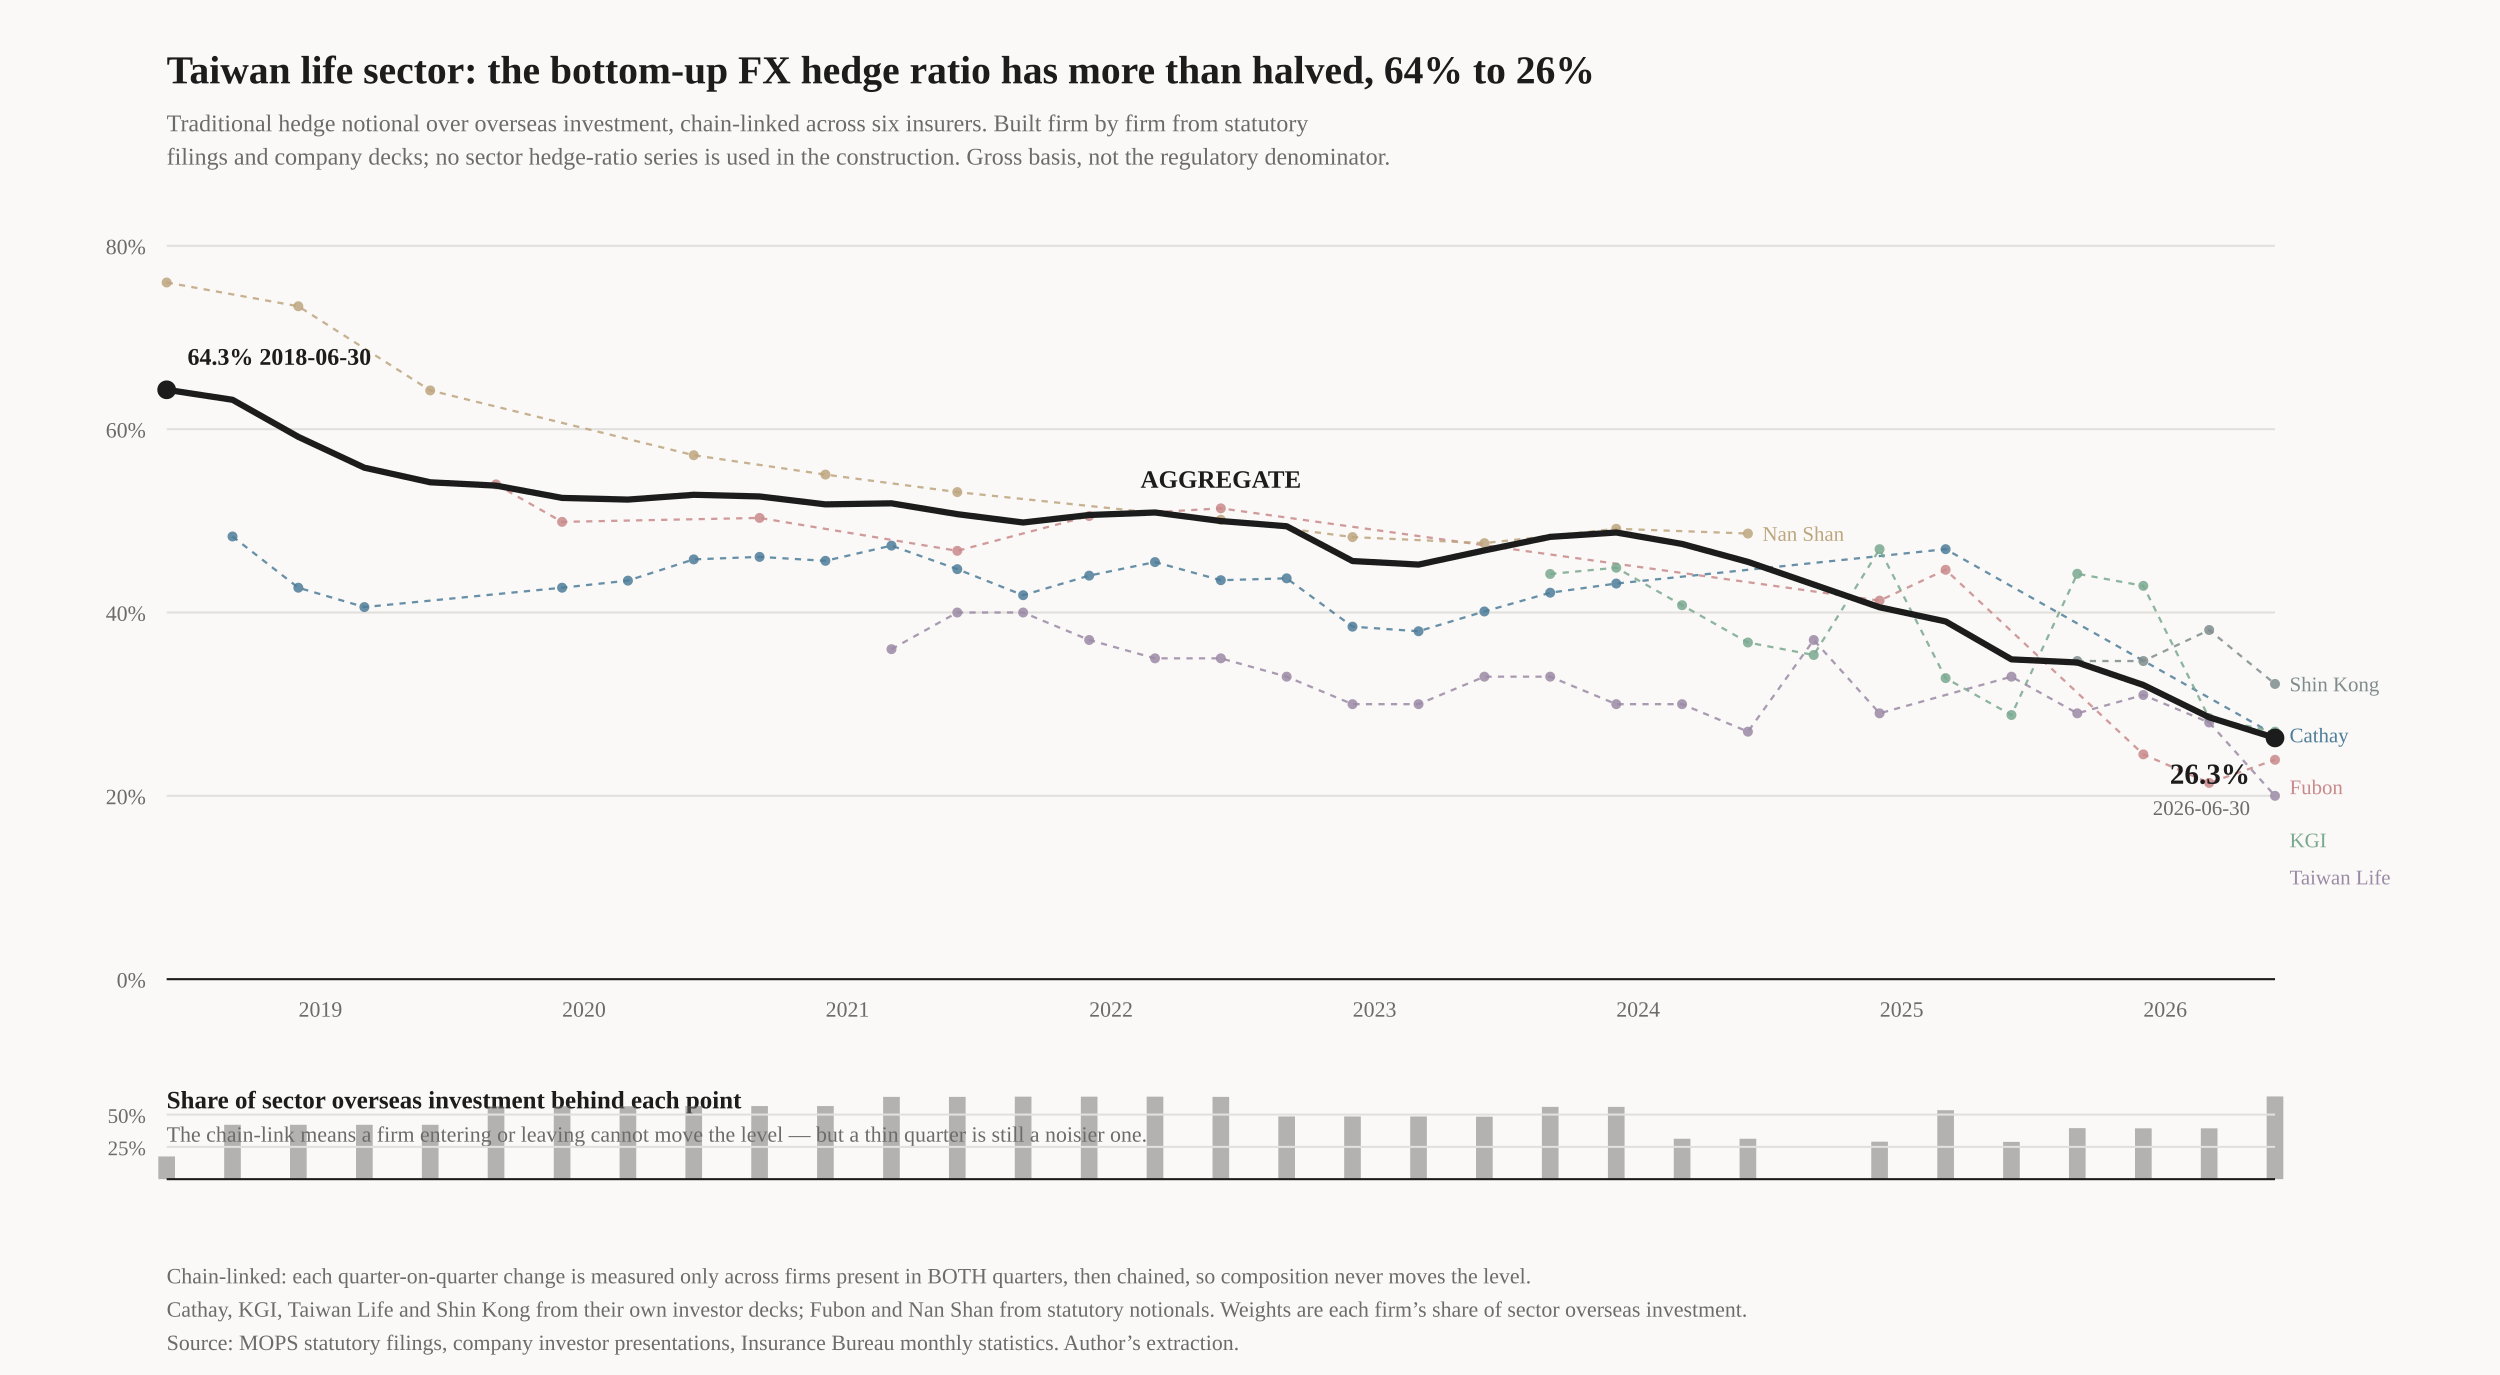
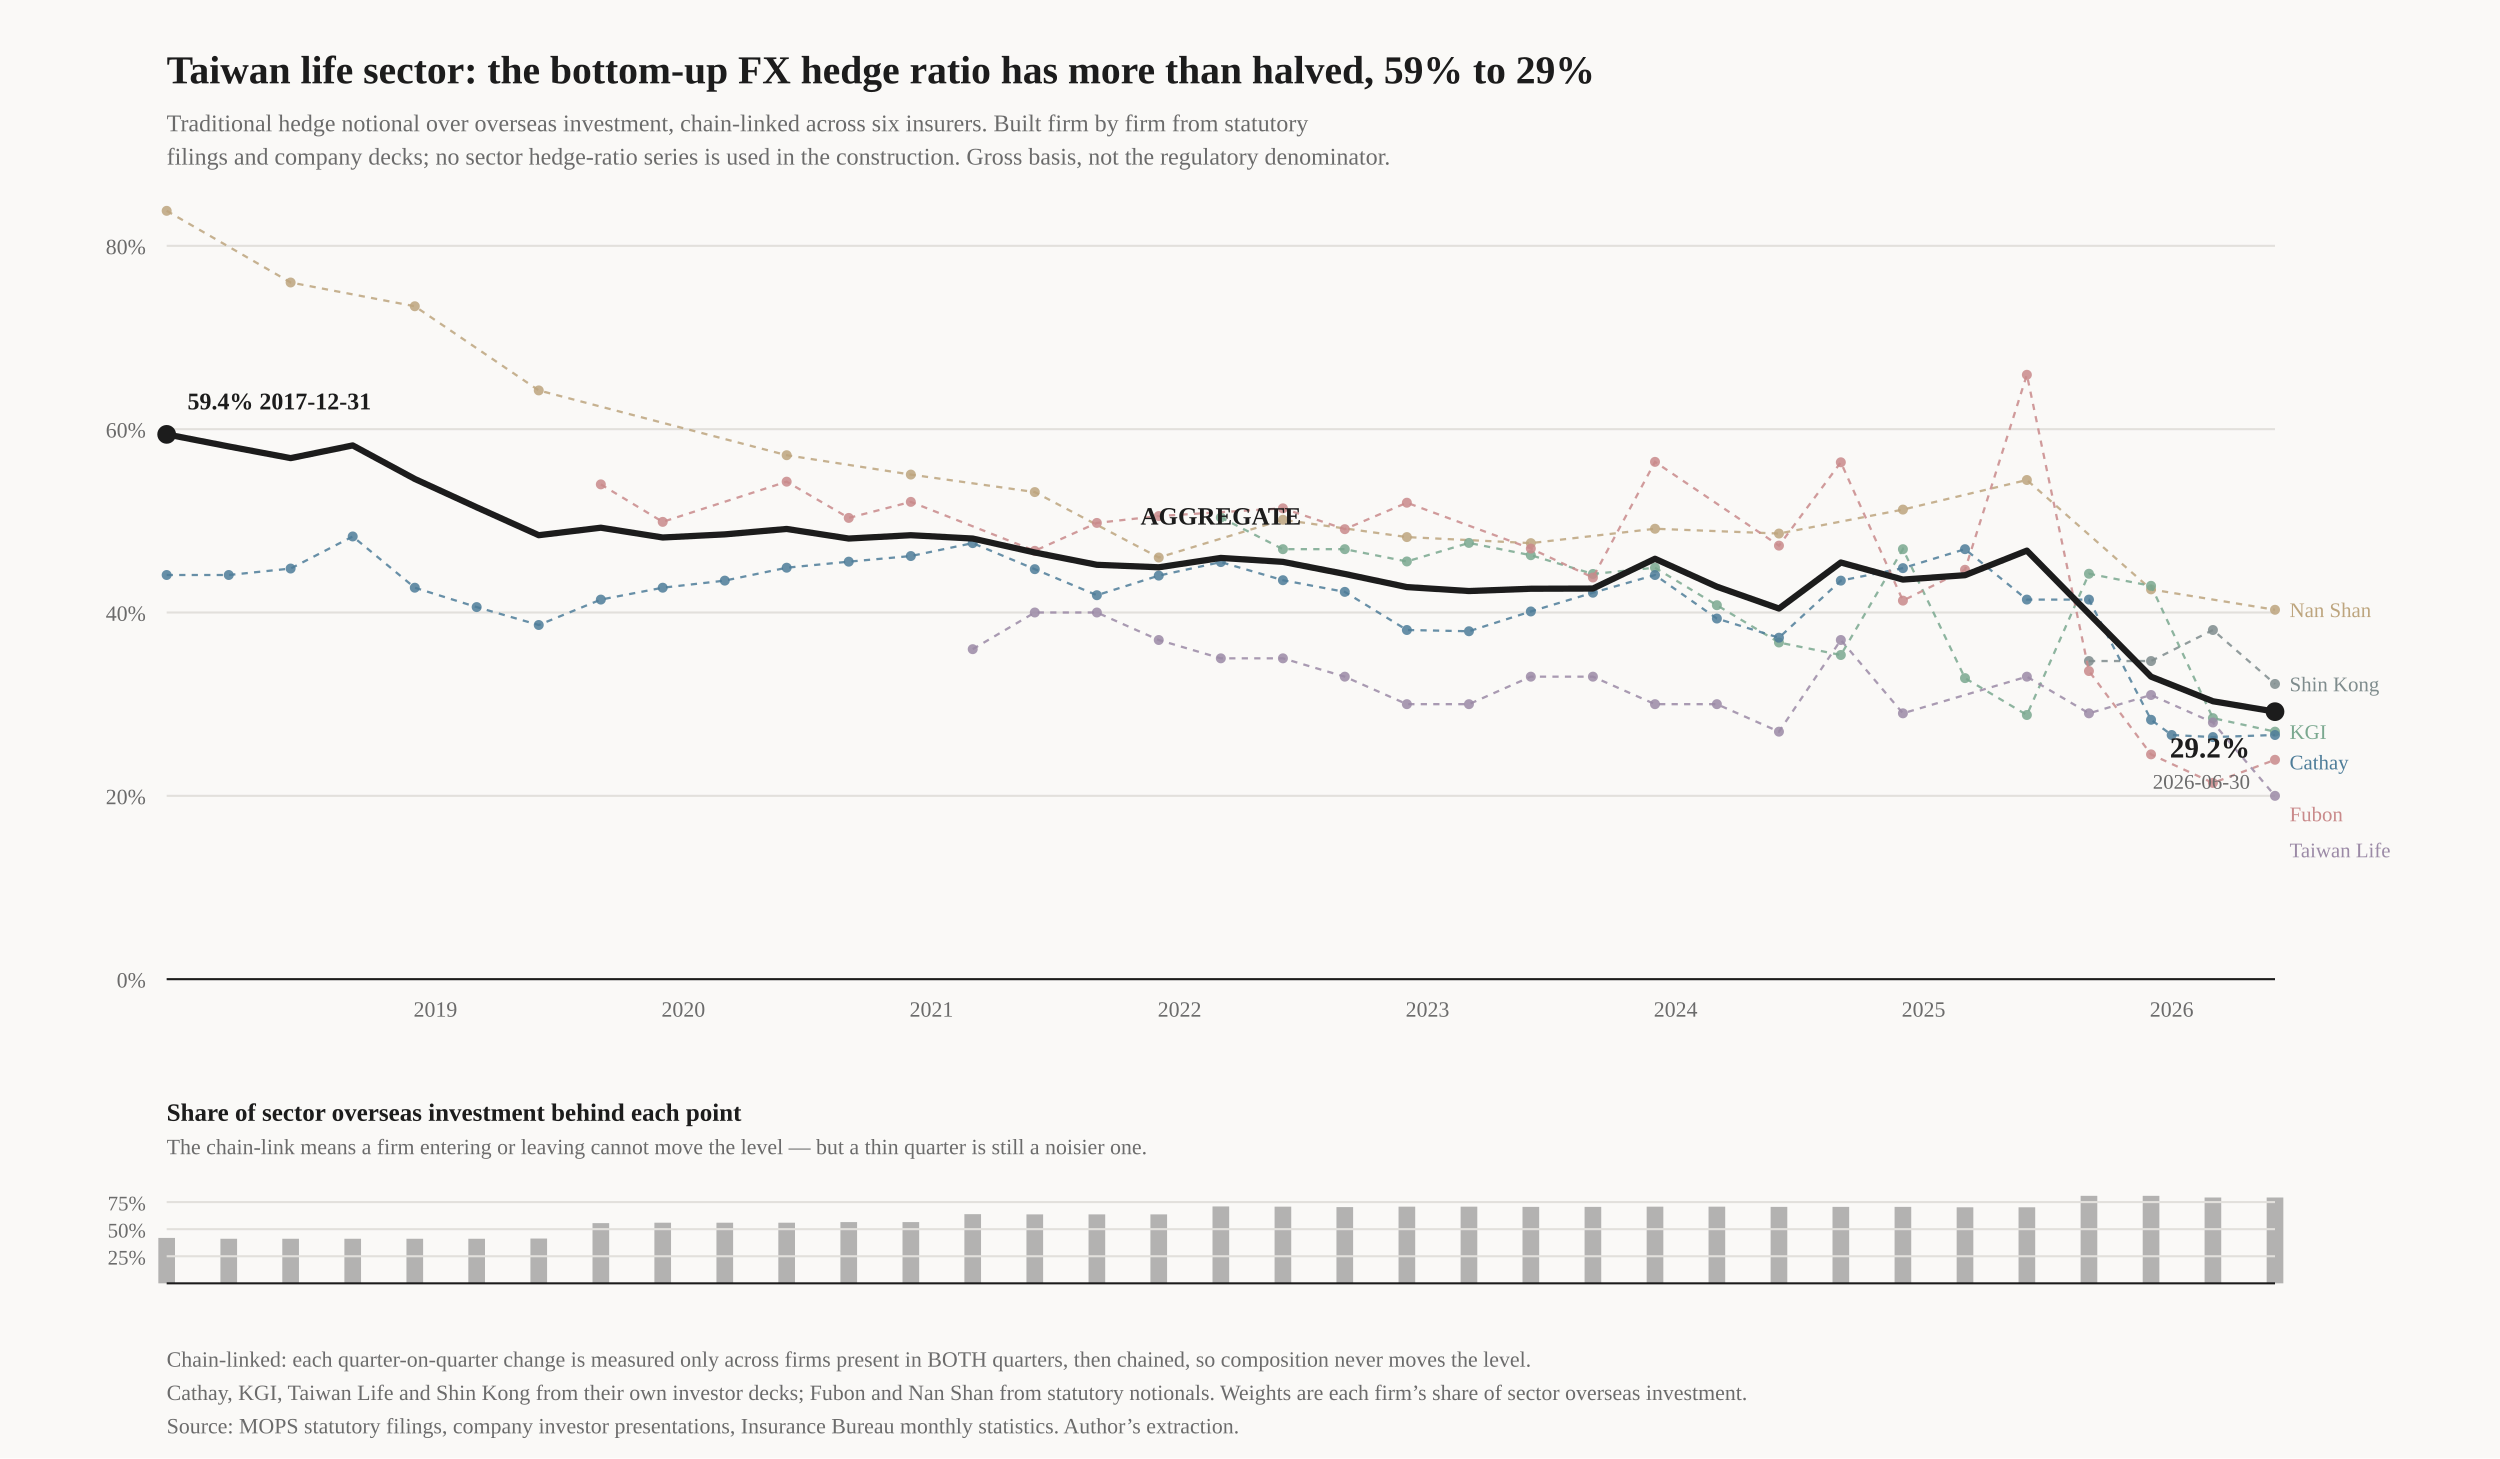
- <svg xmlns="http://www.w3.org/2000/svg" width="1200" height="660" viewBox="0 0 1200 660">
-   <rect width="1200" height="660" fill="#faf9f7" />
-   <text x="80.0" y="40.0" font-size="19" fill="#1c1c1c" text-anchor="start" font-weight="bold" font-family="Georgia,'Times New Roman',serif">Taiwan life sector: the bottom-up FX hedge ratio has more than halved, 64% to 26%</text>
+ <svg xmlns="http://www.w3.org/2000/svg" width="1200" height="700" viewBox="0 0 1200 700">
+   <rect width="1200" height="700" fill="#faf9f7" />
+   <text x="80.0" y="40.0" font-size="19" fill="#1c1c1c" text-anchor="start" font-weight="bold" font-family="Georgia,'Times New Roman',serif">Taiwan life sector: the bottom-up FX hedge ratio has more than halved, 59% to 29%</text>
  <text x="80.0" y="63.0" font-size="11.5" fill="#6b6b6b" text-anchor="start" font-weight="normal" font-family="Georgia,'Times New Roman',serif">Traditional hedge notional over overseas investment, chain-linked across six insurers. Built firm by firm from statutory</text>
  <text x="80.0" y="79.0" font-size="11.5" fill="#6b6b6b" text-anchor="start" font-weight="normal" font-family="Georgia,'Times New Roman',serif">filings and company decks; no sector hedge-ratio series is used in the construction. Gross basis, not the regulatory denominator.</text>
  <line x1="80" y1="470.0" x2="1092" y2="470.0" stroke="#e2e0dc" stroke-width="1" />
  <text x="70.0" y="474.0" font-size="10.5" fill="#6b6b6b" text-anchor="end" font-weight="normal" font-family="Georgia,'Times New Roman',serif">0%</text>
  <line x1="80" y1="382.0" x2="1092" y2="382.0" stroke="#e2e0dc" stroke-width="1" />
  <text x="70.0" y="386.0" font-size="10.5" fill="#6b6b6b" text-anchor="end" font-weight="normal" font-family="Georgia,'Times New Roman',serif">20%</text>
  <line x1="80" y1="294.0" x2="1092" y2="294.0" stroke="#e2e0dc" stroke-width="1" />
  <text x="70.0" y="298.0" font-size="10.5" fill="#6b6b6b" text-anchor="end" font-weight="normal" font-family="Georgia,'Times New Roman',serif">40%</text>
  <line x1="80" y1="206.0" x2="1092" y2="206.0" stroke="#e2e0dc" stroke-width="1" />
  <text x="70.0" y="210.0" font-size="10.5" fill="#6b6b6b" text-anchor="end" font-weight="normal" font-family="Georgia,'Times New Roman',serif">60%</text>
  <line x1="80" y1="118.0" x2="1092" y2="118.0" stroke="#e2e0dc" stroke-width="1" />
  <text x="70.0" y="122.0" font-size="10.5" fill="#6b6b6b" text-anchor="end" font-weight="normal" font-family="Georgia,'Times New Roman',serif">80%</text>
-   <text x="153.8" y="488.0" font-size="10.5" fill="#6b6b6b" text-anchor="middle" font-weight="normal" font-family="Georgia,'Times New Roman',serif">2019</text>
-   <text x="280.3" y="488.0" font-size="10.5" fill="#6b6b6b" text-anchor="middle" font-weight="normal" font-family="Georgia,'Times New Roman',serif">2020</text>
-   <text x="406.8" y="488.0" font-size="10.5" fill="#6b6b6b" text-anchor="middle" font-weight="normal" font-family="Georgia,'Times New Roman',serif">2021</text>
-   <text x="533.3" y="488.0" font-size="10.5" fill="#6b6b6b" text-anchor="middle" font-weight="normal" font-family="Georgia,'Times New Roman',serif">2022</text>
-   <text x="659.8" y="488.0" font-size="10.5" fill="#6b6b6b" text-anchor="middle" font-weight="normal" font-family="Georgia,'Times New Roman',serif">2023</text>
-   <text x="786.3" y="488.0" font-size="10.5" fill="#6b6b6b" text-anchor="middle" font-weight="normal" font-family="Georgia,'Times New Roman',serif">2024</text>
-   <text x="912.8" y="488.0" font-size="10.5" fill="#6b6b6b" text-anchor="middle" font-weight="normal" font-family="Georgia,'Times New Roman',serif">2025</text>
-   <text x="1039.3" y="488.0" font-size="10.5" fill="#6b6b6b" text-anchor="middle" font-weight="normal" font-family="Georgia,'Times New Roman',serif">2026</text>
+   <text x="209.0" y="488.0" font-size="10.5" fill="#6b6b6b" text-anchor="middle" font-weight="normal" font-family="Georgia,'Times New Roman',serif">2019</text>
+   <text x="328.0" y="488.0" font-size="10.5" fill="#6b6b6b" text-anchor="middle" font-weight="normal" font-family="Georgia,'Times New Roman',serif">2020</text>
+   <text x="447.1" y="488.0" font-size="10.5" fill="#6b6b6b" text-anchor="middle" font-weight="normal" font-family="Georgia,'Times New Roman',serif">2021</text>
+   <text x="566.2" y="488.0" font-size="10.5" fill="#6b6b6b" text-anchor="middle" font-weight="normal" font-family="Georgia,'Times New Roman',serif">2022</text>
+   <text x="685.2" y="488.0" font-size="10.5" fill="#6b6b6b" text-anchor="middle" font-weight="normal" font-family="Georgia,'Times New Roman',serif">2023</text>
+   <text x="804.3" y="488.0" font-size="10.5" fill="#6b6b6b" text-anchor="middle" font-weight="normal" font-family="Georgia,'Times New Roman',serif">2024</text>
+   <text x="923.3" y="488.0" font-size="10.5" fill="#6b6b6b" text-anchor="middle" font-weight="normal" font-family="Georgia,'Times New Roman',serif">2025</text>
+   <text x="1042.4" y="488.0" font-size="10.5" fill="#6b6b6b" text-anchor="middle" font-weight="normal" font-family="Georgia,'Times New Roman',serif">2026</text>
  <line x1="80" y1="470" x2="1092" y2="470" stroke="#1c1c1c" stroke-width="1" />
-   <polyline points="111.6,257.5 143.2,282.1 174.9,291.4 269.8,282.1 301.4,278.7 333.0,268.5 364.6,267.3 396.2,269.2 427.9,261.9 459.5,273.2 491.1,285.7 522.8,276.3 554.4,269.8 586.0,278.5 617.6,277.6 649.2,300.8 680.9,303.0 712.5,293.5 744.1,284.5 775.8,280.1 933.9,263.6 1092.0,352.8" fill="none" stroke="#4e7d99" stroke-width="1.1" stroke-dasharray="3 3" opacity="0.85" />
-   <circle cx="111.6" cy="257.5" r="2.4" fill="#4e7d99" opacity="0.85" />
-   <circle cx="143.2" cy="282.1" r="2.4" fill="#4e7d99" opacity="0.85" />
-   <circle cx="174.9" cy="291.4" r="2.4" fill="#4e7d99" opacity="0.85" />
-   <circle cx="269.8" cy="282.1" r="2.4" fill="#4e7d99" opacity="0.85" />
-   <circle cx="301.4" cy="278.7" r="2.4" fill="#4e7d99" opacity="0.85" />
-   <circle cx="333.0" cy="268.5" r="2.4" fill="#4e7d99" opacity="0.85" />
-   <circle cx="364.6" cy="267.3" r="2.4" fill="#4e7d99" opacity="0.85" />
-   <circle cx="396.2" cy="269.2" r="2.4" fill="#4e7d99" opacity="0.85" />
-   <circle cx="427.9" cy="261.9" r="2.4" fill="#4e7d99" opacity="0.85" />
-   <circle cx="459.5" cy="273.2" r="2.4" fill="#4e7d99" opacity="0.85" />
-   <circle cx="491.1" cy="285.7" r="2.4" fill="#4e7d99" opacity="0.85" />
-   <circle cx="522.8" cy="276.3" r="2.4" fill="#4e7d99" opacity="0.85" />
-   <circle cx="554.4" cy="269.8" r="2.4" fill="#4e7d99" opacity="0.85" />
-   <circle cx="586.0" cy="278.5" r="2.4" fill="#4e7d99" opacity="0.85" />
-   <circle cx="617.6" cy="277.6" r="2.4" fill="#4e7d99" opacity="0.85" />
-   <circle cx="649.2" cy="300.8" r="2.4" fill="#4e7d99" opacity="0.85" />
-   <circle cx="680.9" cy="303.0" r="2.4" fill="#4e7d99" opacity="0.85" />
-   <circle cx="712.5" cy="293.5" r="2.4" fill="#4e7d99" opacity="0.85" />
-   <circle cx="744.1" cy="284.5" r="2.4" fill="#4e7d99" opacity="0.85" />
-   <circle cx="775.8" cy="280.1" r="2.4" fill="#4e7d99" opacity="0.85" />
-   <circle cx="933.9" cy="263.6" r="2.4" fill="#4e7d99" opacity="0.85" />
-   <circle cx="1092.0" cy="352.8" r="2.4" fill="#4e7d99" opacity="0.85" />
-   <text x="1099.0" y="356.3" font-size="10" fill="#4e7d99" text-anchor="start" font-weight="normal" font-family="Georgia,'Times New Roman',serif">Cathay</text>
-   <polyline points="238.1,232.5 269.8,250.5 364.6,248.6 459.5,264.4 522.8,247.7 586.0,244.0 902.2,288.3 933.9,273.5 1028.8,362.1 1060.4,375.8 1092.0,364.7" fill="none" stroke="#c98a8b" stroke-width="1.1" stroke-dasharray="3 3" opacity="0.85" />
-   <circle cx="238.1" cy="232.5" r="2.4" fill="#c98a8b" opacity="0.85" />
-   <circle cx="269.8" cy="250.5" r="2.4" fill="#c98a8b" opacity="0.85" />
-   <circle cx="364.6" cy="248.6" r="2.4" fill="#c98a8b" opacity="0.85" />
-   <circle cx="459.5" cy="264.4" r="2.4" fill="#c98a8b" opacity="0.85" />
-   <circle cx="522.8" cy="247.7" r="2.4" fill="#c98a8b" opacity="0.85" />
-   <circle cx="586.0" cy="244.0" r="2.4" fill="#c98a8b" opacity="0.85" />
-   <circle cx="902.2" cy="288.3" r="2.4" fill="#c98a8b" opacity="0.85" />
-   <circle cx="933.9" cy="273.5" r="2.4" fill="#c98a8b" opacity="0.85" />
-   <circle cx="1028.8" cy="362.1" r="2.4" fill="#c98a8b" opacity="0.85" />
-   <circle cx="1060.4" cy="375.8" r="2.4" fill="#c98a8b" opacity="0.85" />
-   <circle cx="1092.0" cy="364.7" r="2.4" fill="#c98a8b" opacity="0.85" />
-   <text x="1099.0" y="381.2" font-size="10" fill="#c98a8b" text-anchor="start" font-weight="normal" font-family="Georgia,'Times New Roman',serif">Fubon</text>
-   <polyline points="744.1,275.5 775.8,272.5 807.4,290.5 839.0,308.4 870.6,314.4 902.2,263.6 933.9,325.5 965.5,343.2 997.1,275.4 1028.8,281.2 1060.4,344.7 1092.0,351.2" fill="none" stroke="#7aa88f" stroke-width="1.1" stroke-dasharray="3 3" opacity="0.85" />
-   <circle cx="744.1" cy="275.5" r="2.4" fill="#7aa88f" opacity="0.85" />
-   <circle cx="775.8" cy="272.5" r="2.4" fill="#7aa88f" opacity="0.85" />
-   <circle cx="807.4" cy="290.5" r="2.4" fill="#7aa88f" opacity="0.85" />
-   <circle cx="839.0" cy="308.4" r="2.4" fill="#7aa88f" opacity="0.85" />
-   <circle cx="870.6" cy="314.4" r="2.4" fill="#7aa88f" opacity="0.85" />
-   <circle cx="902.2" cy="263.6" r="2.4" fill="#7aa88f" opacity="0.85" />
-   <circle cx="933.9" cy="325.5" r="2.4" fill="#7aa88f" opacity="0.85" />
-   <circle cx="965.5" cy="343.2" r="2.4" fill="#7aa88f" opacity="0.85" />
-   <circle cx="997.1" cy="275.4" r="2.4" fill="#7aa88f" opacity="0.85" />
-   <circle cx="1028.8" cy="281.2" r="2.4" fill="#7aa88f" opacity="0.85" />
-   <circle cx="1060.4" cy="344.7" r="2.4" fill="#7aa88f" opacity="0.85" />
-   <circle cx="1092.0" cy="351.2" r="2.4" fill="#7aa88f" opacity="0.85" />
-   <text x="1099.0" y="406.7" font-size="10" fill="#7aa88f" text-anchor="start" font-weight="normal" font-family="Georgia,'Times New Roman',serif">KGI</text>
-   <polyline points="80.0,135.6 143.2,147.0 206.5,187.4 333.0,218.5 396.2,227.8 459.5,236.2 586.0,249.5 649.2,257.8 712.5,260.7 775.8,253.8 839.0,256.1" fill="none" stroke="#bda57e" stroke-width="1.1" stroke-dasharray="3 3" opacity="0.85" />
-   <circle cx="80.0" cy="135.6" r="2.4" fill="#bda57e" opacity="0.85" />
-   <circle cx="143.2" cy="147.0" r="2.4" fill="#bda57e" opacity="0.85" />
-   <circle cx="206.5" cy="187.4" r="2.4" fill="#bda57e" opacity="0.85" />
-   <circle cx="333.0" cy="218.5" r="2.4" fill="#bda57e" opacity="0.85" />
-   <circle cx="396.2" cy="227.8" r="2.4" fill="#bda57e" opacity="0.85" />
-   <circle cx="459.5" cy="236.2" r="2.4" fill="#bda57e" opacity="0.85" />
-   <circle cx="586.0" cy="249.5" r="2.4" fill="#bda57e" opacity="0.85" />
-   <circle cx="649.2" cy="257.8" r="2.4" fill="#bda57e" opacity="0.85" />
-   <circle cx="712.5" cy="260.7" r="2.4" fill="#bda57e" opacity="0.85" />
-   <circle cx="775.8" cy="253.8" r="2.4" fill="#bda57e" opacity="0.85" />
-   <circle cx="839.0" cy="256.1" r="2.4" fill="#bda57e" opacity="0.85" />
-   <text x="846.0" y="259.6" font-size="10" fill="#bda57e" text-anchor="start" font-weight="normal" font-family="Georgia,'Times New Roman',serif">Nan Shan</text>
-   <polyline points="427.9,311.6 459.5,294.0 491.1,294.0 522.8,307.2 554.4,316.0 586.0,316.0 617.6,324.8 649.2,338.0 680.9,338.0 712.5,324.8 744.1,324.8 775.8,338.0 807.4,338.0 839.0,351.2 870.6,307.2 902.2,342.4 965.5,324.8 997.1,342.4 1028.8,333.6 1060.4,346.8 1092.0,382.0" fill="none" stroke="#9b8aa6" stroke-width="1.1" stroke-dasharray="3 3" opacity="0.85" />
-   <circle cx="427.9" cy="311.6" r="2.4" fill="#9b8aa6" opacity="0.85" />
-   <circle cx="459.5" cy="294.0" r="2.4" fill="#9b8aa6" opacity="0.85" />
-   <circle cx="491.1" cy="294.0" r="2.4" fill="#9b8aa6" opacity="0.85" />
-   <circle cx="522.8" cy="307.2" r="2.4" fill="#9b8aa6" opacity="0.85" />
-   <circle cx="554.4" cy="316.0" r="2.4" fill="#9b8aa6" opacity="0.85" />
-   <circle cx="586.0" cy="316.0" r="2.4" fill="#9b8aa6" opacity="0.85" />
-   <circle cx="617.6" cy="324.8" r="2.4" fill="#9b8aa6" opacity="0.85" />
-   <circle cx="649.2" cy="338.0" r="2.4" fill="#9b8aa6" opacity="0.85" />
-   <circle cx="680.9" cy="338.0" r="2.4" fill="#9b8aa6" opacity="0.85" />
-   <circle cx="712.5" cy="324.8" r="2.4" fill="#9b8aa6" opacity="0.85" />
-   <circle cx="744.1" cy="324.8" r="2.4" fill="#9b8aa6" opacity="0.85" />
-   <circle cx="775.8" cy="338.0" r="2.4" fill="#9b8aa6" opacity="0.85" />
-   <circle cx="807.4" cy="338.0" r="2.4" fill="#9b8aa6" opacity="0.85" />
-   <circle cx="839.0" cy="351.2" r="2.4" fill="#9b8aa6" opacity="0.85" />
-   <circle cx="870.6" cy="307.2" r="2.4" fill="#9b8aa6" opacity="0.85" />
-   <circle cx="902.2" cy="342.4" r="2.4" fill="#9b8aa6" opacity="0.85" />
-   <circle cx="965.5" cy="324.8" r="2.4" fill="#9b8aa6" opacity="0.85" />
-   <circle cx="997.1" cy="342.4" r="2.4" fill="#9b8aa6" opacity="0.85" />
-   <circle cx="1028.8" cy="333.6" r="2.4" fill="#9b8aa6" opacity="0.85" />
-   <circle cx="1060.4" cy="346.8" r="2.4" fill="#9b8aa6" opacity="0.85" />
-   <circle cx="1092.0" cy="382.0" r="2.4" fill="#9b8aa6" opacity="0.85" />
-   <text x="1099.0" y="424.5" font-size="10" fill="#9b8aa6" text-anchor="start" font-weight="normal" font-family="Georgia,'Times New Roman',serif">Taiwan Life</text>
-   <polyline points="997.1,317.3 1028.8,317.3 1060.4,302.4 1092.0,328.3" fill="none" stroke="#7f8c8d" stroke-width="1.1" stroke-dasharray="3 3" opacity="0.85" />
-   <circle cx="997.1" cy="317.3" r="2.4" fill="#7f8c8d" opacity="0.85" />
-   <circle cx="1028.8" cy="317.3" r="2.4" fill="#7f8c8d" opacity="0.85" />
-   <circle cx="1060.4" cy="302.4" r="2.4" fill="#7f8c8d" opacity="0.85" />
+   <polyline points="80.0,101.2 139.5,135.6 199.1,147.0 258.6,187.4 377.6,218.5 437.2,227.8 496.7,236.2 556.2,267.6 615.8,249.5 675.3,257.8 734.8,260.7 794.4,253.8 853.9,256.1 913.4,244.6 972.9,230.4 1032.5,282.9 1092.0,292.7" fill="none" stroke="#bda57e" stroke-width="1.1" stroke-dasharray="3 3" opacity="0.85" />
+   <circle cx="80.0" cy="101.2" r="2.4" fill="#bda57e" opacity="0.85" />
+   <circle cx="139.5" cy="135.6" r="2.4" fill="#bda57e" opacity="0.85" />
+   <circle cx="199.1" cy="147.0" r="2.4" fill="#bda57e" opacity="0.85" />
+   <circle cx="258.6" cy="187.4" r="2.4" fill="#bda57e" opacity="0.85" />
+   <circle cx="377.6" cy="218.5" r="2.4" fill="#bda57e" opacity="0.85" />
+   <circle cx="437.2" cy="227.8" r="2.4" fill="#bda57e" opacity="0.85" />
+   <circle cx="496.7" cy="236.2" r="2.4" fill="#bda57e" opacity="0.85" />
+   <circle cx="556.2" cy="267.6" r="2.4" fill="#bda57e" opacity="0.85" />
+   <circle cx="615.8" cy="249.5" r="2.4" fill="#bda57e" opacity="0.85" />
+   <circle cx="675.3" cy="257.8" r="2.4" fill="#bda57e" opacity="0.85" />
+   <circle cx="734.8" cy="260.7" r="2.4" fill="#bda57e" opacity="0.85" />
+   <circle cx="794.4" cy="253.8" r="2.4" fill="#bda57e" opacity="0.85" />
+   <circle cx="853.9" cy="256.1" r="2.4" fill="#bda57e" opacity="0.85" />
+   <circle cx="913.4" cy="244.6" r="2.4" fill="#bda57e" opacity="0.85" />
+   <circle cx="972.9" cy="230.4" r="2.4" fill="#bda57e" opacity="0.85" />
+   <circle cx="1032.5" cy="282.9" r="2.4" fill="#bda57e" opacity="0.85" />
+   <circle cx="1092.0" cy="292.7" r="2.4" fill="#bda57e" opacity="0.85" />
+   <text x="1099.0" y="296.2" font-size="10" fill="#bda57e" text-anchor="start" font-weight="normal" font-family="Georgia,'Times New Roman',serif">Nan Shan</text>
+   <polyline points="1002.7,317.3 1032.5,317.3 1062.2,302.4 1092.0,328.3" fill="none" stroke="#7f8c8d" stroke-width="1.1" stroke-dasharray="3 3" opacity="0.85" />
+   <circle cx="1002.7" cy="317.3" r="2.4" fill="#7f8c8d" opacity="0.85" />
+   <circle cx="1032.5" cy="317.3" r="2.4" fill="#7f8c8d" opacity="0.85" />
+   <circle cx="1062.2" cy="302.4" r="2.4" fill="#7f8c8d" opacity="0.85" />
  <circle cx="1092.0" cy="328.3" r="2.4" fill="#7f8c8d" opacity="0.85" />
  <text x="1099.0" y="331.8" font-size="10" fill="#7f8c8d" text-anchor="start" font-weight="normal" font-family="Georgia,'Times New Roman',serif">Shin Kong</text>
-   <polyline points="80.0,187.1 111.6,191.9 143.2,209.7 174.9,224.5 206.5,231.5 238.1,233.1 269.8,239.0 301.4,239.8 333.0,237.5 364.6,238.3 396.2,242.1 427.9,241.6 459.5,246.8 491.1,250.8 522.8,247.2 554.4,246.0 586.0,250.1 617.6,252.6 649.2,269.3 680.9,271.0 712.5,264.2 744.1,257.7 775.8,255.6 807.4,261.1 839.0,269.7 902.2,291.5 933.9,298.3 965.5,316.5 997.1,318.0 1028.8,328.8 1060.4,344.3 1092.0,354.2" fill="none" stroke="#1c1c1c" stroke-width="3" stroke-linejoin="round" />
-   <circle cx="80.0" cy="187.1" r="4.5" fill="#1c1c1c" />
-   <circle cx="1092.0" cy="354.2" r="4.5" fill="#1c1c1c" />
-   <text x="90.0" y="175.1" font-size="11.5" fill="#1c1c1c" text-anchor="start" font-weight="bold" font-family="Georgia,'Times New Roman',serif">64.3%  2018-06-30</text>
-   <text x="1080.0" y="376.2" font-size="14" fill="#1c1c1c" text-anchor="end" font-weight="bold" font-family="Georgia,'Times New Roman',serif">26.3%</text>
-   <text x="1080.0" y="391.2" font-size="10" fill="#6b6b6b" text-anchor="end" font-weight="normal" font-family="Georgia,'Times New Roman',serif">2026-06-30</text>
-   <text x="586.0" y="234.1" font-size="12" fill="#1c1c1c" text-anchor="middle" font-weight="bold" font-family="Georgia,'Times New Roman',serif">AGGREGATE</text>
-   <text x="80.0" y="532.0" font-size="12" fill="#1c1c1c" text-anchor="start" font-weight="bold" font-family="Georgia,'Times New Roman',serif">Share of sector overseas investment behind each point</text>
-   <text x="80.0" y="548.0" font-size="10.5" fill="#6b6b6b" text-anchor="start" font-weight="normal" font-family="Georgia,'Times New Roman',serif">The chain-link means a firm entering or leaving cannot move the level — but a thin quarter is still a noisier one.</text>
-   <rect x="76.0" y="555.1" width="8" height="10.9" fill="#6b6b6b" opacity="0.5" />
-   <rect x="107.6" y="539.9" width="8" height="26.1" fill="#6b6b6b" opacity="0.5" />
-   <rect x="139.2" y="539.9" width="8" height="26.1" fill="#6b6b6b" opacity="0.5" />
-   <rect x="170.9" y="539.9" width="8" height="26.1" fill="#6b6b6b" opacity="0.5" />
-   <rect x="202.5" y="539.9" width="8" height="26.1" fill="#6b6b6b" opacity="0.5" />
-   <rect x="234.1" y="531.0" width="8" height="35.0" fill="#6b6b6b" opacity="0.5" />
-   <rect x="265.8" y="531.0" width="8" height="35.0" fill="#6b6b6b" opacity="0.5" />
-   <rect x="297.4" y="531.0" width="8" height="35.0" fill="#6b6b6b" opacity="0.5" />
-   <rect x="329.0" y="530.9" width="8" height="35.1" fill="#6b6b6b" opacity="0.5" />
-   <rect x="360.6" y="530.9" width="8" height="35.1" fill="#6b6b6b" opacity="0.5" />
-   <rect x="392.2" y="530.9" width="8" height="35.1" fill="#6b6b6b" opacity="0.5" />
-   <rect x="423.9" y="526.5" width="8" height="39.5" fill="#6b6b6b" opacity="0.5" />
-   <rect x="455.5" y="526.5" width="8" height="39.5" fill="#6b6b6b" opacity="0.5" />
-   <rect x="487.1" y="526.4" width="8" height="39.6" fill="#6b6b6b" opacity="0.5" />
-   <rect x="518.8" y="526.4" width="8" height="39.6" fill="#6b6b6b" opacity="0.5" />
-   <rect x="550.4" y="526.4" width="8" height="39.6" fill="#6b6b6b" opacity="0.5" />
-   <rect x="582.0" y="526.5" width="8" height="39.5" fill="#6b6b6b" opacity="0.5" />
-   <rect x="613.6" y="535.9" width="8" height="30.1" fill="#6b6b6b" opacity="0.5" />
-   <rect x="645.2" y="535.9" width="8" height="30.1" fill="#6b6b6b" opacity="0.5" />
-   <rect x="676.9" y="535.9" width="8" height="30.1" fill="#6b6b6b" opacity="0.5" />
-   <rect x="708.5" y="536.0" width="8" height="30.0" fill="#6b6b6b" opacity="0.5" />
-   <rect x="740.1" y="531.3" width="8" height="34.7" fill="#6b6b6b" opacity="0.5" />
-   <rect x="771.8" y="531.3" width="8" height="34.7" fill="#6b6b6b" opacity="0.5" />
-   <rect x="803.4" y="546.6" width="8" height="19.4" fill="#6b6b6b" opacity="0.5" />
-   <rect x="835.0" y="546.6" width="8" height="19.4" fill="#6b6b6b" opacity="0.5" />
-   <rect x="898.2" y="548.0" width="8" height="18.0" fill="#6b6b6b" opacity="0.5" />
-   <rect x="929.9" y="532.9" width="8" height="33.1" fill="#6b6b6b" opacity="0.5" />
-   <rect x="961.5" y="548.1" width="8" height="17.9" fill="#6b6b6b" opacity="0.5" />
-   <rect x="993.1" y="541.5" width="8" height="24.5" fill="#6b6b6b" opacity="0.5" />
-   <rect x="1024.8" y="541.6" width="8" height="24.4" fill="#6b6b6b" opacity="0.5" />
-   <rect x="1056.4" y="541.6" width="8" height="24.4" fill="#6b6b6b" opacity="0.5" />
-   <rect x="1088.0" y="526.3" width="8" height="39.7" fill="#6b6b6b" opacity="0.5" />
-   <line x1="80" y1="550.5" x2="1092" y2="550.5" stroke="#e2e0dc" stroke-width="1" />
-   <text x="70.0" y="554.5" font-size="10" fill="#6b6b6b" text-anchor="end" font-weight="normal" font-family="Georgia,'Times New Roman',serif">25%</text>
-   <line x1="80" y1="535.0" x2="1092" y2="535.0" stroke="#e2e0dc" stroke-width="1" />
-   <text x="70.0" y="539.0" font-size="10" fill="#6b6b6b" text-anchor="end" font-weight="normal" font-family="Georgia,'Times New Roman',serif">50%</text>
-   <line x1="80" y1="566" x2="1092" y2="566" stroke="#1c1c1c" stroke-width="1" />
-   <text x="80.0" y="616.0" font-size="10.5" fill="#6b6b6b" text-anchor="start" font-weight="normal" font-family="Georgia,'Times New Roman',serif">Chain-linked: each quarter-on-quarter change is measured only across firms present in BOTH quarters, then chained, so composition never moves the level.</text>
-   <text x="80.0" y="632.0" font-size="10.5" fill="#6b6b6b" text-anchor="start" font-weight="normal" font-family="Georgia,'Times New Roman',serif">Cathay, KGI, Taiwan Life and Shin Kong from their own investor decks; Fubon and Nan Shan from statutory notionals. Weights are each firm’s share of sector overseas investment.</text>
-   <text x="80.0" y="648.0" font-size="10.5" fill="#6b6b6b" text-anchor="start" font-weight="normal" font-family="Georgia,'Times New Roman',serif">Source: MOPS statutory filings, company investor presentations, Insurance Bureau monthly statistics. Author’s extraction.</text>
+   <polyline points="586.0,248.4 615.8,263.6 645.5,263.6 675.3,269.5 705.1,260.6 734.8,266.5 764.6,275.5 794.4,272.5 824.1,290.5 853.9,308.4 883.6,314.4 913.4,263.6 943.2,325.5 972.9,343.2 1002.7,275.4 1032.5,281.2 1062.2,344.7 1092.0,351.2" fill="none" stroke="#7aa88f" stroke-width="1.1" stroke-dasharray="3 3" opacity="0.85" />
+   <circle cx="586.0" cy="248.4" r="2.4" fill="#7aa88f" opacity="0.85" />
+   <circle cx="615.8" cy="263.6" r="2.4" fill="#7aa88f" opacity="0.85" />
+   <circle cx="645.5" cy="263.6" r="2.4" fill="#7aa88f" opacity="0.85" />
+   <circle cx="675.3" cy="269.5" r="2.4" fill="#7aa88f" opacity="0.85" />
+   <circle cx="705.1" cy="260.6" r="2.4" fill="#7aa88f" opacity="0.85" />
+   <circle cx="734.8" cy="266.5" r="2.4" fill="#7aa88f" opacity="0.85" />
+   <circle cx="764.6" cy="275.5" r="2.4" fill="#7aa88f" opacity="0.85" />
+   <circle cx="794.4" cy="272.5" r="2.4" fill="#7aa88f" opacity="0.85" />
+   <circle cx="824.1" cy="290.5" r="2.4" fill="#7aa88f" opacity="0.85" />
+   <circle cx="853.9" cy="308.4" r="2.4" fill="#7aa88f" opacity="0.85" />
+   <circle cx="883.6" cy="314.4" r="2.4" fill="#7aa88f" opacity="0.85" />
+   <circle cx="913.4" cy="263.6" r="2.4" fill="#7aa88f" opacity="0.85" />
+   <circle cx="943.2" cy="325.5" r="2.4" fill="#7aa88f" opacity="0.85" />
+   <circle cx="972.9" cy="343.2" r="2.4" fill="#7aa88f" opacity="0.85" />
+   <circle cx="1002.7" cy="275.4" r="2.4" fill="#7aa88f" opacity="0.85" />
+   <circle cx="1032.5" cy="281.2" r="2.4" fill="#7aa88f" opacity="0.85" />
+   <circle cx="1062.2" cy="344.7" r="2.4" fill="#7aa88f" opacity="0.85" />
+   <circle cx="1092.0" cy="351.2" r="2.4" fill="#7aa88f" opacity="0.85" />
+   <text x="1099.0" y="354.7" font-size="10" fill="#7aa88f" text-anchor="start" font-weight="normal" font-family="Georgia,'Times New Roman',serif">KGI</text>
+   <polyline points="80.0,276.0 109.8,276.0 139.5,272.9 169.3,257.5 199.1,282.1 228.8,291.4 258.6,300.0 288.4,287.8 318.1,282.1 347.9,278.7 377.6,272.5 407.4,269.6 437.2,266.9 466.9,260.7 496.7,273.2 526.5,285.7 556.2,276.3 586.0,269.8 615.8,278.5 645.5,284.1 675.3,302.4 705.1,303.0 734.8,293.5 764.6,284.5 794.4,276.0 824.1,296.9 853.9,306.1 883.6,278.7 913.4,272.7 943.2,263.6 972.9,287.8 1002.7,287.8 1032.5,345.5 1042.4,352.8 1062.2,353.8 1092.0,352.8" fill="none" stroke="#4e7d99" stroke-width="1.1" stroke-dasharray="3 3" opacity="0.85" />
+   <circle cx="80.0" cy="276.0" r="2.4" fill="#4e7d99" opacity="0.85" />
+   <circle cx="109.8" cy="276.0" r="2.4" fill="#4e7d99" opacity="0.85" />
+   <circle cx="139.5" cy="272.9" r="2.4" fill="#4e7d99" opacity="0.85" />
+   <circle cx="169.3" cy="257.5" r="2.4" fill="#4e7d99" opacity="0.85" />
+   <circle cx="199.1" cy="282.1" r="2.4" fill="#4e7d99" opacity="0.85" />
+   <circle cx="228.8" cy="291.4" r="2.4" fill="#4e7d99" opacity="0.85" />
+   <circle cx="258.6" cy="300.0" r="2.4" fill="#4e7d99" opacity="0.85" />
+   <circle cx="288.4" cy="287.8" r="2.4" fill="#4e7d99" opacity="0.85" />
+   <circle cx="318.1" cy="282.1" r="2.4" fill="#4e7d99" opacity="0.85" />
+   <circle cx="347.9" cy="278.7" r="2.4" fill="#4e7d99" opacity="0.85" />
+   <circle cx="377.6" cy="272.5" r="2.4" fill="#4e7d99" opacity="0.85" />
+   <circle cx="407.4" cy="269.6" r="2.4" fill="#4e7d99" opacity="0.85" />
+   <circle cx="437.2" cy="266.9" r="2.4" fill="#4e7d99" opacity="0.85" />
+   <circle cx="466.9" cy="260.7" r="2.4" fill="#4e7d99" opacity="0.85" />
+   <circle cx="496.7" cy="273.2" r="2.4" fill="#4e7d99" opacity="0.85" />
+   <circle cx="526.5" cy="285.7" r="2.4" fill="#4e7d99" opacity="0.85" />
+   <circle cx="556.2" cy="276.3" r="2.4" fill="#4e7d99" opacity="0.85" />
+   <circle cx="586.0" cy="269.8" r="2.4" fill="#4e7d99" opacity="0.85" />
+   <circle cx="615.8" cy="278.5" r="2.4" fill="#4e7d99" opacity="0.85" />
+   <circle cx="645.5" cy="284.1" r="2.4" fill="#4e7d99" opacity="0.85" />
+   <circle cx="675.3" cy="302.4" r="2.4" fill="#4e7d99" opacity="0.85" />
+   <circle cx="705.1" cy="303.0" r="2.4" fill="#4e7d99" opacity="0.85" />
+   <circle cx="734.8" cy="293.5" r="2.4" fill="#4e7d99" opacity="0.85" />
+   <circle cx="764.6" cy="284.5" r="2.4" fill="#4e7d99" opacity="0.85" />
+   <circle cx="794.4" cy="276.0" r="2.4" fill="#4e7d99" opacity="0.85" />
+   <circle cx="824.1" cy="296.9" r="2.4" fill="#4e7d99" opacity="0.85" />
+   <circle cx="853.9" cy="306.1" r="2.4" fill="#4e7d99" opacity="0.85" />
+   <circle cx="883.6" cy="278.7" r="2.4" fill="#4e7d99" opacity="0.85" />
+   <circle cx="913.4" cy="272.7" r="2.4" fill="#4e7d99" opacity="0.85" />
+   <circle cx="943.2" cy="263.6" r="2.4" fill="#4e7d99" opacity="0.85" />
+   <circle cx="972.9" cy="287.8" r="2.4" fill="#4e7d99" opacity="0.85" />
+   <circle cx="1002.7" cy="287.8" r="2.4" fill="#4e7d99" opacity="0.85" />
+   <circle cx="1032.5" cy="345.5" r="2.4" fill="#4e7d99" opacity="0.85" />
+   <circle cx="1042.4" cy="352.8" r="2.4" fill="#4e7d99" opacity="0.85" />
+   <circle cx="1062.2" cy="353.8" r="2.4" fill="#4e7d99" opacity="0.85" />
+   <circle cx="1092.0" cy="352.8" r="2.4" fill="#4e7d99" opacity="0.85" />
+   <text x="1099.0" y="369.3" font-size="10" fill="#4e7d99" text-anchor="start" font-weight="normal" font-family="Georgia,'Times New Roman',serif">Cathay</text>
+   <polyline points="288.4,232.5 318.1,250.5 377.6,231.2 407.4,248.6 437.2,240.9 496.7,264.4 526.5,251.0 556.2,247.7 615.8,244.0 645.5,254.0 675.3,241.3 734.8,263.3 764.6,277.2 794.4,221.7 853.9,261.9 883.6,221.9 913.4,288.3 943.2,273.5 972.9,179.9 1002.7,322.1 1032.5,362.1 1062.2,375.8 1092.0,364.7" fill="none" stroke="#c98a8b" stroke-width="1.1" stroke-dasharray="3 3" opacity="0.85" />
+   <circle cx="288.4" cy="232.5" r="2.4" fill="#c98a8b" opacity="0.85" />
+   <circle cx="318.1" cy="250.5" r="2.4" fill="#c98a8b" opacity="0.85" />
+   <circle cx="377.6" cy="231.2" r="2.4" fill="#c98a8b" opacity="0.85" />
+   <circle cx="407.4" cy="248.6" r="2.4" fill="#c98a8b" opacity="0.85" />
+   <circle cx="437.2" cy="240.9" r="2.4" fill="#c98a8b" opacity="0.85" />
+   <circle cx="496.7" cy="264.4" r="2.4" fill="#c98a8b" opacity="0.85" />
+   <circle cx="526.5" cy="251.0" r="2.4" fill="#c98a8b" opacity="0.85" />
+   <circle cx="556.2" cy="247.7" r="2.4" fill="#c98a8b" opacity="0.85" />
+   <circle cx="615.8" cy="244.0" r="2.4" fill="#c98a8b" opacity="0.85" />
+   <circle cx="645.5" cy="254.0" r="2.4" fill="#c98a8b" opacity="0.85" />
+   <circle cx="675.3" cy="241.3" r="2.4" fill="#c98a8b" opacity="0.85" />
+   <circle cx="734.8" cy="263.3" r="2.4" fill="#c98a8b" opacity="0.85" />
+   <circle cx="764.6" cy="277.2" r="2.4" fill="#c98a8b" opacity="0.85" />
+   <circle cx="794.4" cy="221.7" r="2.4" fill="#c98a8b" opacity="0.85" />
+   <circle cx="853.9" cy="261.9" r="2.4" fill="#c98a8b" opacity="0.85" />
+   <circle cx="883.6" cy="221.9" r="2.4" fill="#c98a8b" opacity="0.85" />
+   <circle cx="913.4" cy="288.3" r="2.4" fill="#c98a8b" opacity="0.85" />
+   <circle cx="943.2" cy="273.5" r="2.4" fill="#c98a8b" opacity="0.85" />
+   <circle cx="972.9" cy="179.9" r="2.4" fill="#c98a8b" opacity="0.85" />
+   <circle cx="1002.7" cy="322.1" r="2.4" fill="#c98a8b" opacity="0.85" />
+   <circle cx="1032.5" cy="362.1" r="2.4" fill="#c98a8b" opacity="0.85" />
+   <circle cx="1062.2" cy="375.8" r="2.4" fill="#c98a8b" opacity="0.85" />
+   <circle cx="1092.0" cy="364.7" r="2.4" fill="#c98a8b" opacity="0.85" />
+   <text x="1099.0" y="394.2" font-size="10" fill="#c98a8b" text-anchor="start" font-weight="normal" font-family="Georgia,'Times New Roman',serif">Fubon</text>
+   <polyline points="466.9,311.6 496.7,294.0 526.5,294.0 556.2,307.2 586.0,316.0 615.8,316.0 645.5,324.8 675.3,338.0 705.1,338.0 734.8,324.8 764.6,324.8 794.4,338.0 824.1,338.0 853.9,351.2 883.6,307.2 913.4,342.4 972.9,324.8 1002.7,342.4 1032.5,333.6 1062.2,346.8 1092.0,382.0" fill="none" stroke="#9b8aa6" stroke-width="1.1" stroke-dasharray="3 3" opacity="0.85" />
+   <circle cx="466.9" cy="311.6" r="2.4" fill="#9b8aa6" opacity="0.85" />
+   <circle cx="496.7" cy="294.0" r="2.4" fill="#9b8aa6" opacity="0.85" />
+   <circle cx="526.5" cy="294.0" r="2.4" fill="#9b8aa6" opacity="0.85" />
+   <circle cx="556.2" cy="307.2" r="2.4" fill="#9b8aa6" opacity="0.85" />
+   <circle cx="586.0" cy="316.0" r="2.4" fill="#9b8aa6" opacity="0.85" />
+   <circle cx="615.8" cy="316.0" r="2.4" fill="#9b8aa6" opacity="0.85" />
+   <circle cx="645.5" cy="324.8" r="2.4" fill="#9b8aa6" opacity="0.85" />
+   <circle cx="675.3" cy="338.0" r="2.4" fill="#9b8aa6" opacity="0.85" />
+   <circle cx="705.1" cy="338.0" r="2.4" fill="#9b8aa6" opacity="0.85" />
+   <circle cx="734.8" cy="324.8" r="2.4" fill="#9b8aa6" opacity="0.85" />
+   <circle cx="764.6" cy="324.8" r="2.4" fill="#9b8aa6" opacity="0.85" />
+   <circle cx="794.4" cy="338.0" r="2.4" fill="#9b8aa6" opacity="0.85" />
+   <circle cx="824.1" cy="338.0" r="2.4" fill="#9b8aa6" opacity="0.85" />
+   <circle cx="853.9" cy="351.2" r="2.4" fill="#9b8aa6" opacity="0.85" />
+   <circle cx="883.6" cy="307.2" r="2.4" fill="#9b8aa6" opacity="0.85" />
+   <circle cx="913.4" cy="342.4" r="2.4" fill="#9b8aa6" opacity="0.85" />
+   <circle cx="972.9" cy="324.8" r="2.4" fill="#9b8aa6" opacity="0.85" />
+   <circle cx="1002.7" cy="342.4" r="2.4" fill="#9b8aa6" opacity="0.85" />
+   <circle cx="1032.5" cy="333.6" r="2.4" fill="#9b8aa6" opacity="0.85" />
+   <circle cx="1062.2" cy="346.8" r="2.4" fill="#9b8aa6" opacity="0.85" />
+   <circle cx="1092.0" cy="382.0" r="2.4" fill="#9b8aa6" opacity="0.85" />
+   <text x="1099.0" y="411.5" font-size="10" fill="#9b8aa6" text-anchor="start" font-weight="normal" font-family="Georgia,'Times New Roman',serif">Taiwan Life</text>
+   <polyline points="80.0,208.5 109.8,214.3 139.5,219.9 169.3,213.8 199.1,229.9 228.8,243.5 258.6,256.9 288.4,253.3 318.1,258.0 347.9,256.5 377.6,253.9 407.4,258.5 437.2,256.9 466.9,258.5 496.7,265.2 526.5,271.1 556.2,272.3 586.0,267.8 615.8,269.7 645.5,275.5 675.3,281.8 705.1,283.7 734.8,282.6 764.6,282.5 794.4,268.2 824.1,281.6 853.9,292.1 883.6,270.0 913.4,278.2 943.2,276.1 972.9,264.3 1002.7,294.6 1032.5,324.8 1062.2,336.6 1092.0,341.6" fill="none" stroke="#1c1c1c" stroke-width="3" stroke-linejoin="round" />
+   <circle cx="80.0" cy="208.5" r="4.5" fill="#1c1c1c" />
+   <circle cx="1092.0" cy="341.6" r="4.5" fill="#1c1c1c" />
+   <text x="90.0" y="196.5" font-size="11.5" fill="#1c1c1c" text-anchor="start" font-weight="bold" font-family="Georgia,'Times New Roman',serif">59.4%  2017-12-31</text>
+   <text x="1080.0" y="363.6" font-size="14" fill="#1c1c1c" text-anchor="end" font-weight="bold" font-family="Georgia,'Times New Roman',serif">29.2%</text>
+   <text x="1080.0" y="378.6" font-size="10" fill="#6b6b6b" text-anchor="end" font-weight="normal" font-family="Georgia,'Times New Roman',serif">2026-06-30</text>
+   <text x="586.0" y="251.8" font-size="12" fill="#1c1c1c" text-anchor="middle" font-weight="bold" font-family="Georgia,'Times New Roman',serif">AGGREGATE</text>
+   <text x="80.0" y="538.0" font-size="12" fill="#1c1c1c" text-anchor="start" font-weight="bold" font-family="Georgia,'Times New Roman',serif">Share of sector overseas investment behind each point</text>
+   <text x="80.0" y="554.0" font-size="10.5" fill="#6b6b6b" text-anchor="start" font-weight="normal" font-family="Georgia,'Times New Roman',serif">The chain-link means a firm entering or leaving cannot move the level — but a thin quarter is still a noisier one.</text>
+   <rect x="76.0" y="594.2" width="8" height="21.8" fill="#6b6b6b" opacity="0.5" />
+   <rect x="105.8" y="594.6" width="8" height="21.4" fill="#6b6b6b" opacity="0.5" />
+   <rect x="135.5" y="594.6" width="8" height="21.4" fill="#6b6b6b" opacity="0.5" />
+   <rect x="165.3" y="594.6" width="8" height="21.4" fill="#6b6b6b" opacity="0.5" />
+   <rect x="195.1" y="594.6" width="8" height="21.4" fill="#6b6b6b" opacity="0.5" />
+   <rect x="224.8" y="594.6" width="8" height="21.4" fill="#6b6b6b" opacity="0.5" />
+   <rect x="254.6" y="594.5" width="8" height="21.5" fill="#6b6b6b" opacity="0.5" />
+   <rect x="284.4" y="587.1" width="8" height="28.9" fill="#6b6b6b" opacity="0.5" />
+   <rect x="314.1" y="586.9" width="8" height="29.1" fill="#6b6b6b" opacity="0.5" />
+   <rect x="343.9" y="586.9" width="8" height="29.1" fill="#6b6b6b" opacity="0.5" />
+   <rect x="373.6" y="586.9" width="8" height="29.1" fill="#6b6b6b" opacity="0.5" />
+   <rect x="403.4" y="586.6" width="8" height="29.4" fill="#6b6b6b" opacity="0.5" />
+   <rect x="433.2" y="586.6" width="8" height="29.4" fill="#6b6b6b" opacity="0.5" />
+   <rect x="462.9" y="582.8" width="8" height="33.2" fill="#6b6b6b" opacity="0.5" />
+   <rect x="492.7" y="582.9" width="8" height="33.1" fill="#6b6b6b" opacity="0.5" />
+   <rect x="522.5" y="582.9" width="8" height="33.1" fill="#6b6b6b" opacity="0.5" />
+   <rect x="552.2" y="582.9" width="8" height="33.1" fill="#6b6b6b" opacity="0.5" />
+   <rect x="582.0" y="579.1" width="8" height="36.9" fill="#6b6b6b" opacity="0.5" />
+   <rect x="611.8" y="579.2" width="8" height="36.8" fill="#6b6b6b" opacity="0.5" />
+   <rect x="641.5" y="579.4" width="8" height="36.6" fill="#6b6b6b" opacity="0.5" />
+   <rect x="671.3" y="579.2" width="8" height="36.8" fill="#6b6b6b" opacity="0.5" />
+   <rect x="701.1" y="579.2" width="8" height="36.8" fill="#6b6b6b" opacity="0.5" />
+   <rect x="730.8" y="579.3" width="8" height="36.7" fill="#6b6b6b" opacity="0.5" />
+   <rect x="760.6" y="579.3" width="8" height="36.7" fill="#6b6b6b" opacity="0.5" />
+   <rect x="790.4" y="579.2" width="8" height="36.8" fill="#6b6b6b" opacity="0.5" />
+   <rect x="820.1" y="579.2" width="8" height="36.8" fill="#6b6b6b" opacity="0.5" />
+   <rect x="849.9" y="579.3" width="8" height="36.7" fill="#6b6b6b" opacity="0.5" />
+   <rect x="879.6" y="579.3" width="8" height="36.7" fill="#6b6b6b" opacity="0.5" />
+   <rect x="909.4" y="579.3" width="8" height="36.7" fill="#6b6b6b" opacity="0.5" />
+   <rect x="939.2" y="579.5" width="8" height="36.5" fill="#6b6b6b" opacity="0.5" />
+   <rect x="968.9" y="579.5" width="8" height="36.5" fill="#6b6b6b" opacity="0.5" />
+   <rect x="998.7" y="574.0" width="8" height="42.0" fill="#6b6b6b" opacity="0.5" />
+   <rect x="1028.5" y="574.0" width="8" height="42.0" fill="#6b6b6b" opacity="0.5" />
+   <rect x="1058.2" y="574.8" width="8" height="41.2" fill="#6b6b6b" opacity="0.5" />
+   <rect x="1088.0" y="574.8" width="8" height="41.2" fill="#6b6b6b" opacity="0.5" />
+   <line x1="80" y1="603.0" x2="1092" y2="603.0" stroke="#e2e0dc" stroke-width="1" />
+   <text x="70.0" y="607.0" font-size="10" fill="#6b6b6b" text-anchor="end" font-weight="normal" font-family="Georgia,'Times New Roman',serif">25%</text>
+   <line x1="80" y1="590.0" x2="1092" y2="590.0" stroke="#e2e0dc" stroke-width="1" />
+   <text x="70.0" y="594.0" font-size="10" fill="#6b6b6b" text-anchor="end" font-weight="normal" font-family="Georgia,'Times New Roman',serif">50%</text>
+   <line x1="80" y1="577.0" x2="1092" y2="577.0" stroke="#e2e0dc" stroke-width="1" />
+   <text x="70.0" y="581.0" font-size="10" fill="#6b6b6b" text-anchor="end" font-weight="normal" font-family="Georgia,'Times New Roman',serif">75%</text>
+   <line x1="80" y1="616" x2="1092" y2="616" stroke="#1c1c1c" stroke-width="1" />
+   <text x="80.0" y="656.0" font-size="10.5" fill="#6b6b6b" text-anchor="start" font-weight="normal" font-family="Georgia,'Times New Roman',serif">Chain-linked: each quarter-on-quarter change is measured only across firms present in BOTH quarters, then chained, so composition never moves the level.</text>
+   <text x="80.0" y="672.0" font-size="10.5" fill="#6b6b6b" text-anchor="start" font-weight="normal" font-family="Georgia,'Times New Roman',serif">Cathay, KGI, Taiwan Life and Shin Kong from their own investor decks; Fubon and Nan Shan from statutory notionals. Weights are each firm’s share of sector overseas investment.</text>
+   <text x="80.0" y="688.0" font-size="10.5" fill="#6b6b6b" text-anchor="start" font-weight="normal" font-family="Georgia,'Times New Roman',serif">Source: MOPS statutory filings, company investor presentations, Insurance Bureau monthly statistics. Author’s extraction.</text>
</svg>
